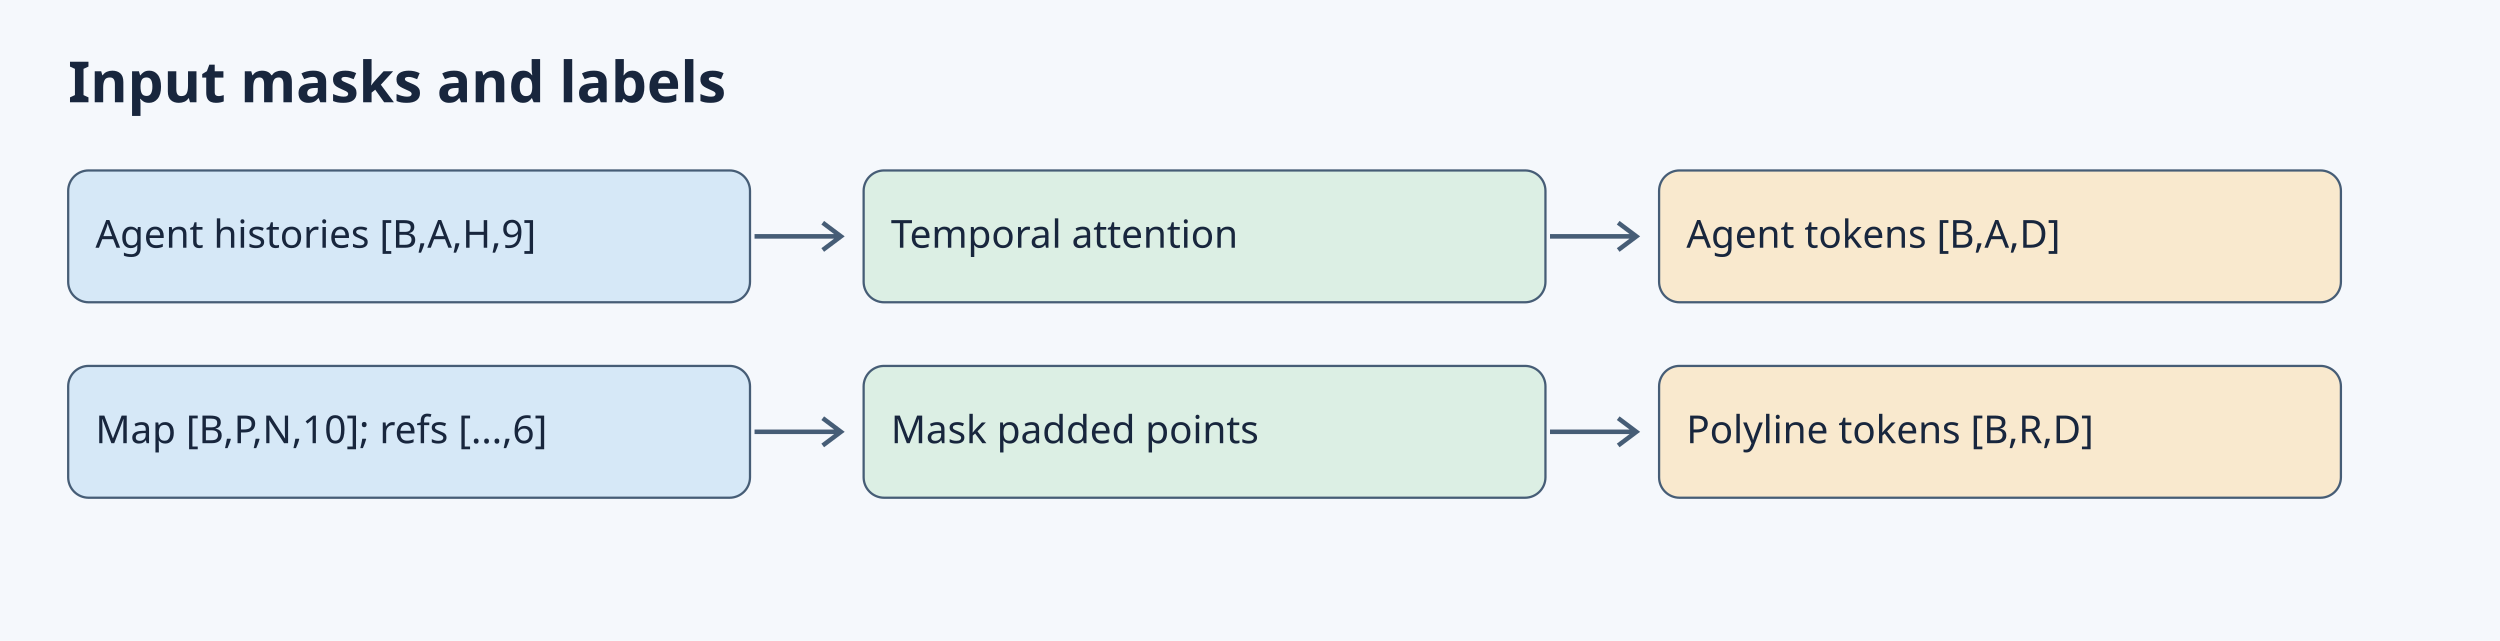
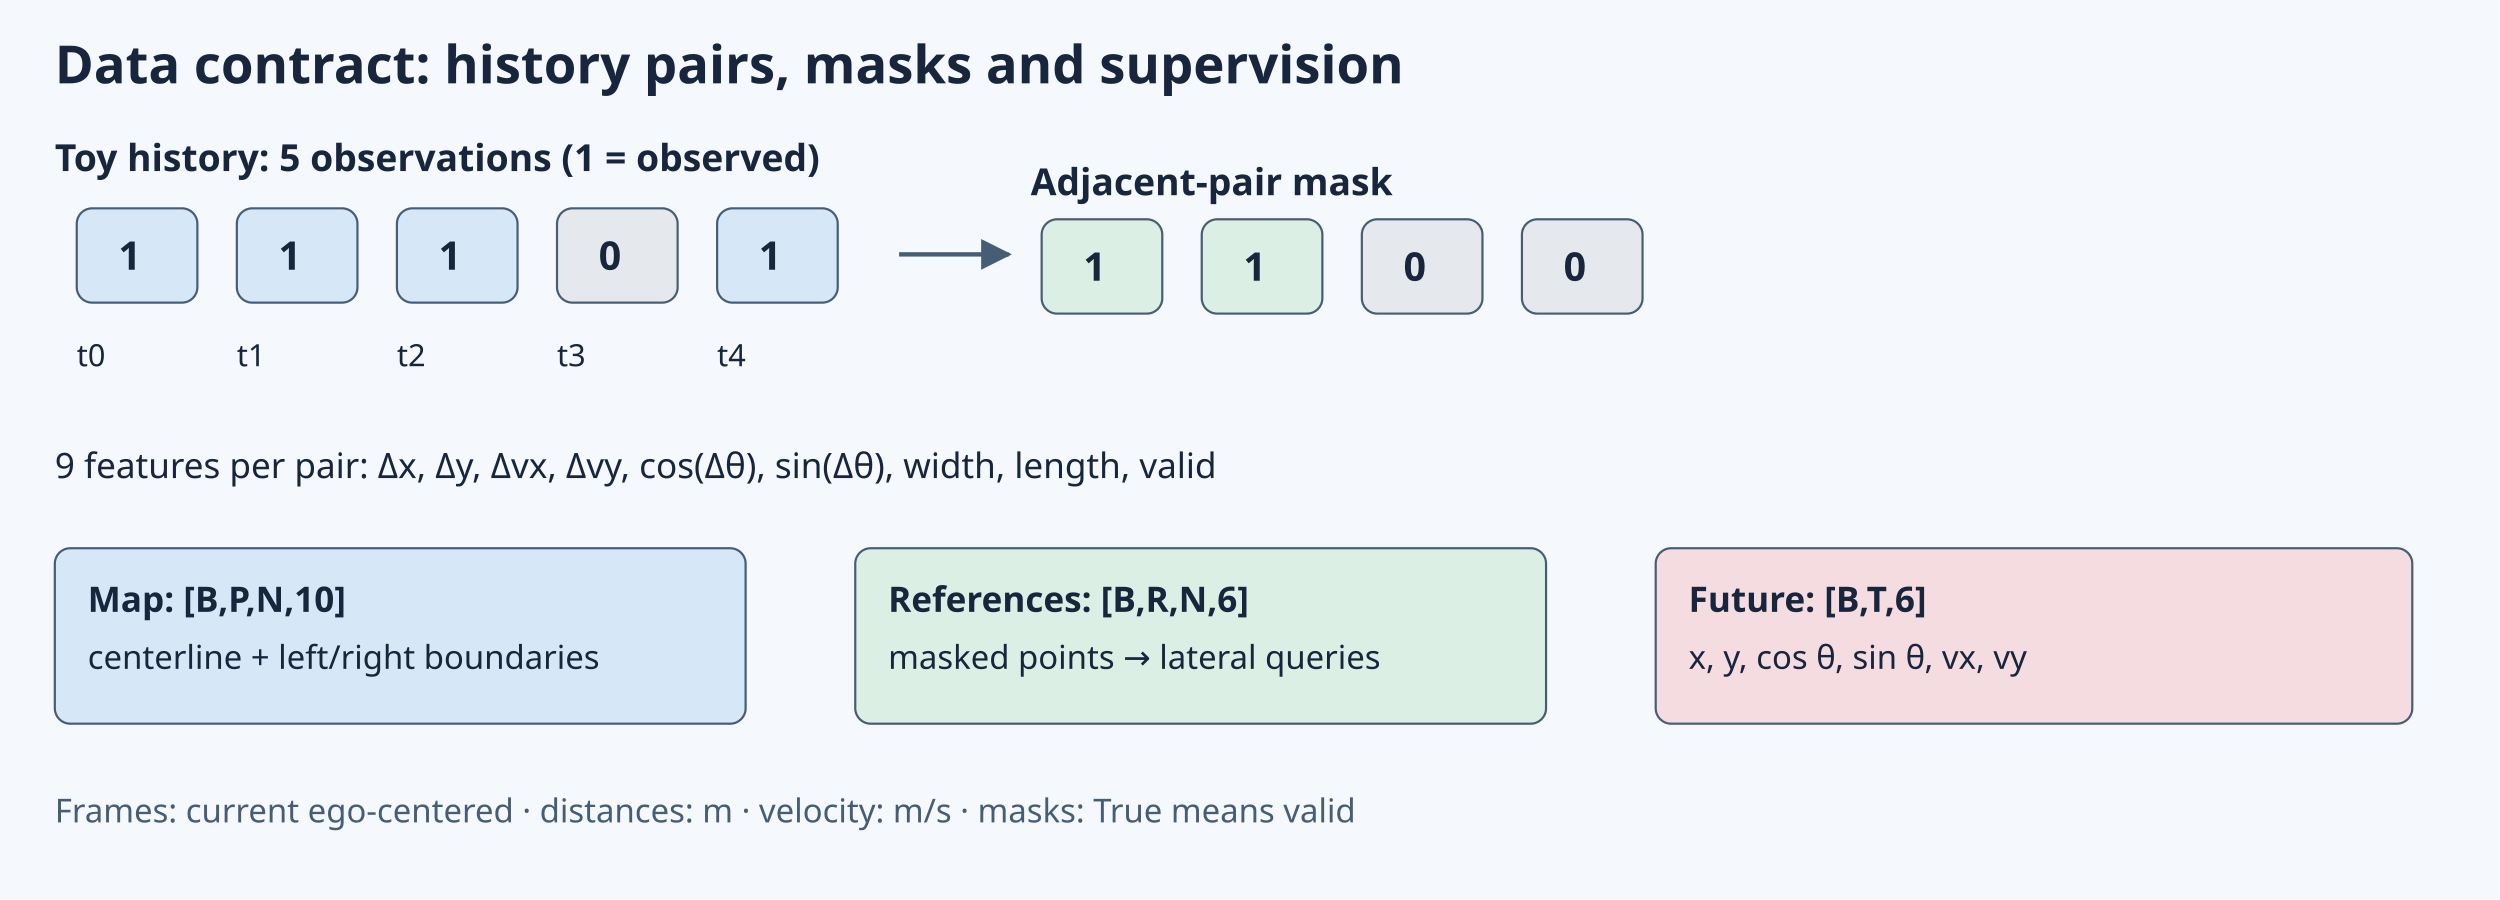
- <svg xmlns="http://www.w3.org/2000/svg" width="1100" height="282" viewBox="0 0 1100 282">
+ <svg xmlns="http://www.w3.org/2000/svg" width="1140" height="410" viewBox="0 0 1140 410">
  <rect width="100%" height="100%" fill="#f5f8fc" />
-   <text x="30" y="45" font-family="sans-serif" font-size="25" font-weight="bold" fill="#18263d">Input masks and labels</text>
-   <rect x="30" y="75" width="300" height="58" rx="9" fill="#d6e8f7" stroke="#465d76" />
-   <text x="42" y="109" font-family="sans-serif" font-size="17" fill="#18263d">Agent histories [B,A,H,9]</text>
-   <path d="M332 104 h 38 m -8 -6 l 8 6 -8 6" fill="none" stroke="#465d76" stroke-width="2" />
-   <rect x="380" y="75" width="300" height="58" rx="9" fill="#dcefe4" stroke="#465d76" />
-   <text x="392" y="109" font-family="sans-serif" font-size="17" fill="#18263d">Temporal attention</text>
-   <path d="M682 104 h 38 m -8 -6 l 8 6 -8 6" fill="none" stroke="#465d76" stroke-width="2" />
-   <rect x="730" y="75" width="300" height="58" rx="9" fill="#f9e9ce" stroke="#465d76" />
-   <text x="742" y="109" font-family="sans-serif" font-size="17" fill="#18263d">Agent tokens [B,A,D]</text>
-   <rect x="30" y="161" width="300" height="58" rx="9" fill="#d6e8f7" stroke="#465d76" />
-   <text x="42" y="195" font-family="sans-serif" font-size="17" fill="#18263d">Map [B,P,N,10]; refs [...,6]</text>
-   <path d="M332 190 h 38 m -8 -6 l 8 6 -8 6" fill="none" stroke="#465d76" stroke-width="2" />
-   <rect x="380" y="161" width="300" height="58" rx="9" fill="#dcefe4" stroke="#465d76" />
-   <text x="392" y="195" font-family="sans-serif" font-size="17" fill="#18263d">Mask padded points</text>
-   <path d="M682 190 h 38 m -8 -6 l 8 6 -8 6" fill="none" stroke="#465d76" stroke-width="2" />
-   <rect x="730" y="161" width="300" height="58" rx="9" fill="#f9e9ce" stroke="#465d76" />
-   <text x="742" y="195" font-family="sans-serif" font-size="17" fill="#18263d">Polyline tokens [B,R,D]</text>
+   <defs>
+     <marker id="a" viewBox="0 0 10 10" refX="9" refY="5" markerWidth="7" markerHeight="7" orient="auto">
+       <path d="M0 0 L10 5 L0 10Z" fill="#465d76" />
+     </marker>
+   </defs>
+   <text x="25" y="38" font-family="sans-serif" font-size="24" font-weight="bold" fill="#18263d">Data contract: history pairs, masks and supervision</text>
+   <text x="25" y="78" font-family="sans-serif" font-size="17" font-weight="bold" fill="#18263d">Toy history: 5 observations (1 = observed)</text>
+   <rect x="35" y="95" width="55" height="43" rx="7" fill="#d6e8f7" stroke="#465d76" />
+   <text x="54" y="123" font-family="sans-serif" font-size="18" font-weight="bold" fill="#18263d">1</text>
+   <rect x="108" y="95" width="55" height="43" rx="7" fill="#d6e8f7" stroke="#465d76" />
+   <text x="127" y="123" font-family="sans-serif" font-size="18" font-weight="bold" fill="#18263d">1</text>
+   <rect x="181" y="95" width="55" height="43" rx="7" fill="#d6e8f7" stroke="#465d76" />
+   <text x="200" y="123" font-family="sans-serif" font-size="18" font-weight="bold" fill="#18263d">1</text>
+   <rect x="254" y="95" width="55" height="43" rx="7" fill="#e5e8ec" stroke="#465d76" />
+   <text x="273" y="123" font-family="sans-serif" font-size="18" font-weight="bold" fill="#18263d">0</text>
+   <rect x="327" y="95" width="55" height="43" rx="7" fill="#d6e8f7" stroke="#465d76" />
+   <text x="346" y="123" font-family="sans-serif" font-size="18" font-weight="bold" fill="#18263d">1</text>
+   <text x="35" y="167" font-family="sans-serif" font-size="14" font-weight="normal" fill="#18263d">t0</text>
+   <text x="108" y="167" font-family="sans-serif" font-size="14" font-weight="normal" fill="#18263d">t1</text>
+   <text x="181" y="167" font-family="sans-serif" font-size="14" font-weight="normal" fill="#18263d">t2</text>
+   <text x="254" y="167" font-family="sans-serif" font-size="14" font-weight="normal" fill="#18263d">t3</text>
+   <text x="327" y="167" font-family="sans-serif" font-size="14" font-weight="normal" fill="#18263d">t4</text>
+   <path d="M410 116 H460" fill="none" stroke="#465d76" stroke-width="2" marker-end="url(#a)" />
+   <text x="470" y="89" font-family="sans-serif" font-size="17" font-weight="bold" fill="#18263d">Adjacent-pair mask</text>
+   <rect x="475" y="100" width="55" height="43" rx="7" fill="#dcefe4" stroke="#465d76" />
+   <text x="494" y="128" font-family="sans-serif" font-size="18" font-weight="bold" fill="#18263d">1</text>
+   <rect x="548" y="100" width="55" height="43" rx="7" fill="#dcefe4" stroke="#465d76" />
+   <text x="567" y="128" font-family="sans-serif" font-size="18" font-weight="bold" fill="#18263d">1</text>
+   <rect x="621" y="100" width="55" height="43" rx="7" fill="#e5e8ec" stroke="#465d76" />
+   <text x="640" y="128" font-family="sans-serif" font-size="18" font-weight="bold" fill="#18263d">0</text>
+   <rect x="694" y="100" width="55" height="43" rx="7" fill="#e5e8ec" stroke="#465d76" />
+   <text x="713" y="128" font-family="sans-serif" font-size="18" font-weight="bold" fill="#18263d">0</text>
+   <text x="25" y="218" font-family="sans-serif" font-size="16" font-weight="normal" fill="#18263d">9 features per pair: Δx, Δy, Δvx, Δvy, cos(Δθ), sin(Δθ), width, length, valid</text>
+   <rect x="25" y="250" width="315" height="80" rx="7" fill="#d6e8f7" stroke="#465d76" />
+   <text x="40" y="279" font-family="sans-serif" font-size="16" font-weight="bold" fill="#18263d">Map: [B,P,N,10]</text>
+   <text x="40" y="305" font-family="sans-serif" font-size="15" font-weight="normal" fill="#18263d">centerline + left/right boundaries</text>
+   <rect x="390" y="250" width="315" height="80" rx="7" fill="#dcefe4" stroke="#465d76" />
+   <text x="405" y="279" font-family="sans-serif" font-size="16" font-weight="bold" fill="#18263d">References: [B,R,N,6]</text>
+   <text x="405" y="305" font-family="sans-serif" font-size="15" font-weight="normal" fill="#18263d">masked points → lateral queries</text>
+   <rect x="755" y="250" width="345" height="80" rx="7" fill="#f5dce0" stroke="#465d76" />
+   <text x="770" y="279" font-family="sans-serif" font-size="16" font-weight="bold" fill="#18263d">Future: [B,T,6]</text>
+   <text x="770" y="305" font-family="sans-serif" font-size="15" font-weight="normal" fill="#18263d">x, y, cos θ, sin θ, vx, vy</text>
+   <text x="25" y="375" font-family="sans-serif" font-size="15" font-weight="normal" fill="#465d76">Frames: current ego-centered · distances: m · velocity: m/s · masks: True means valid</text>
</svg>
